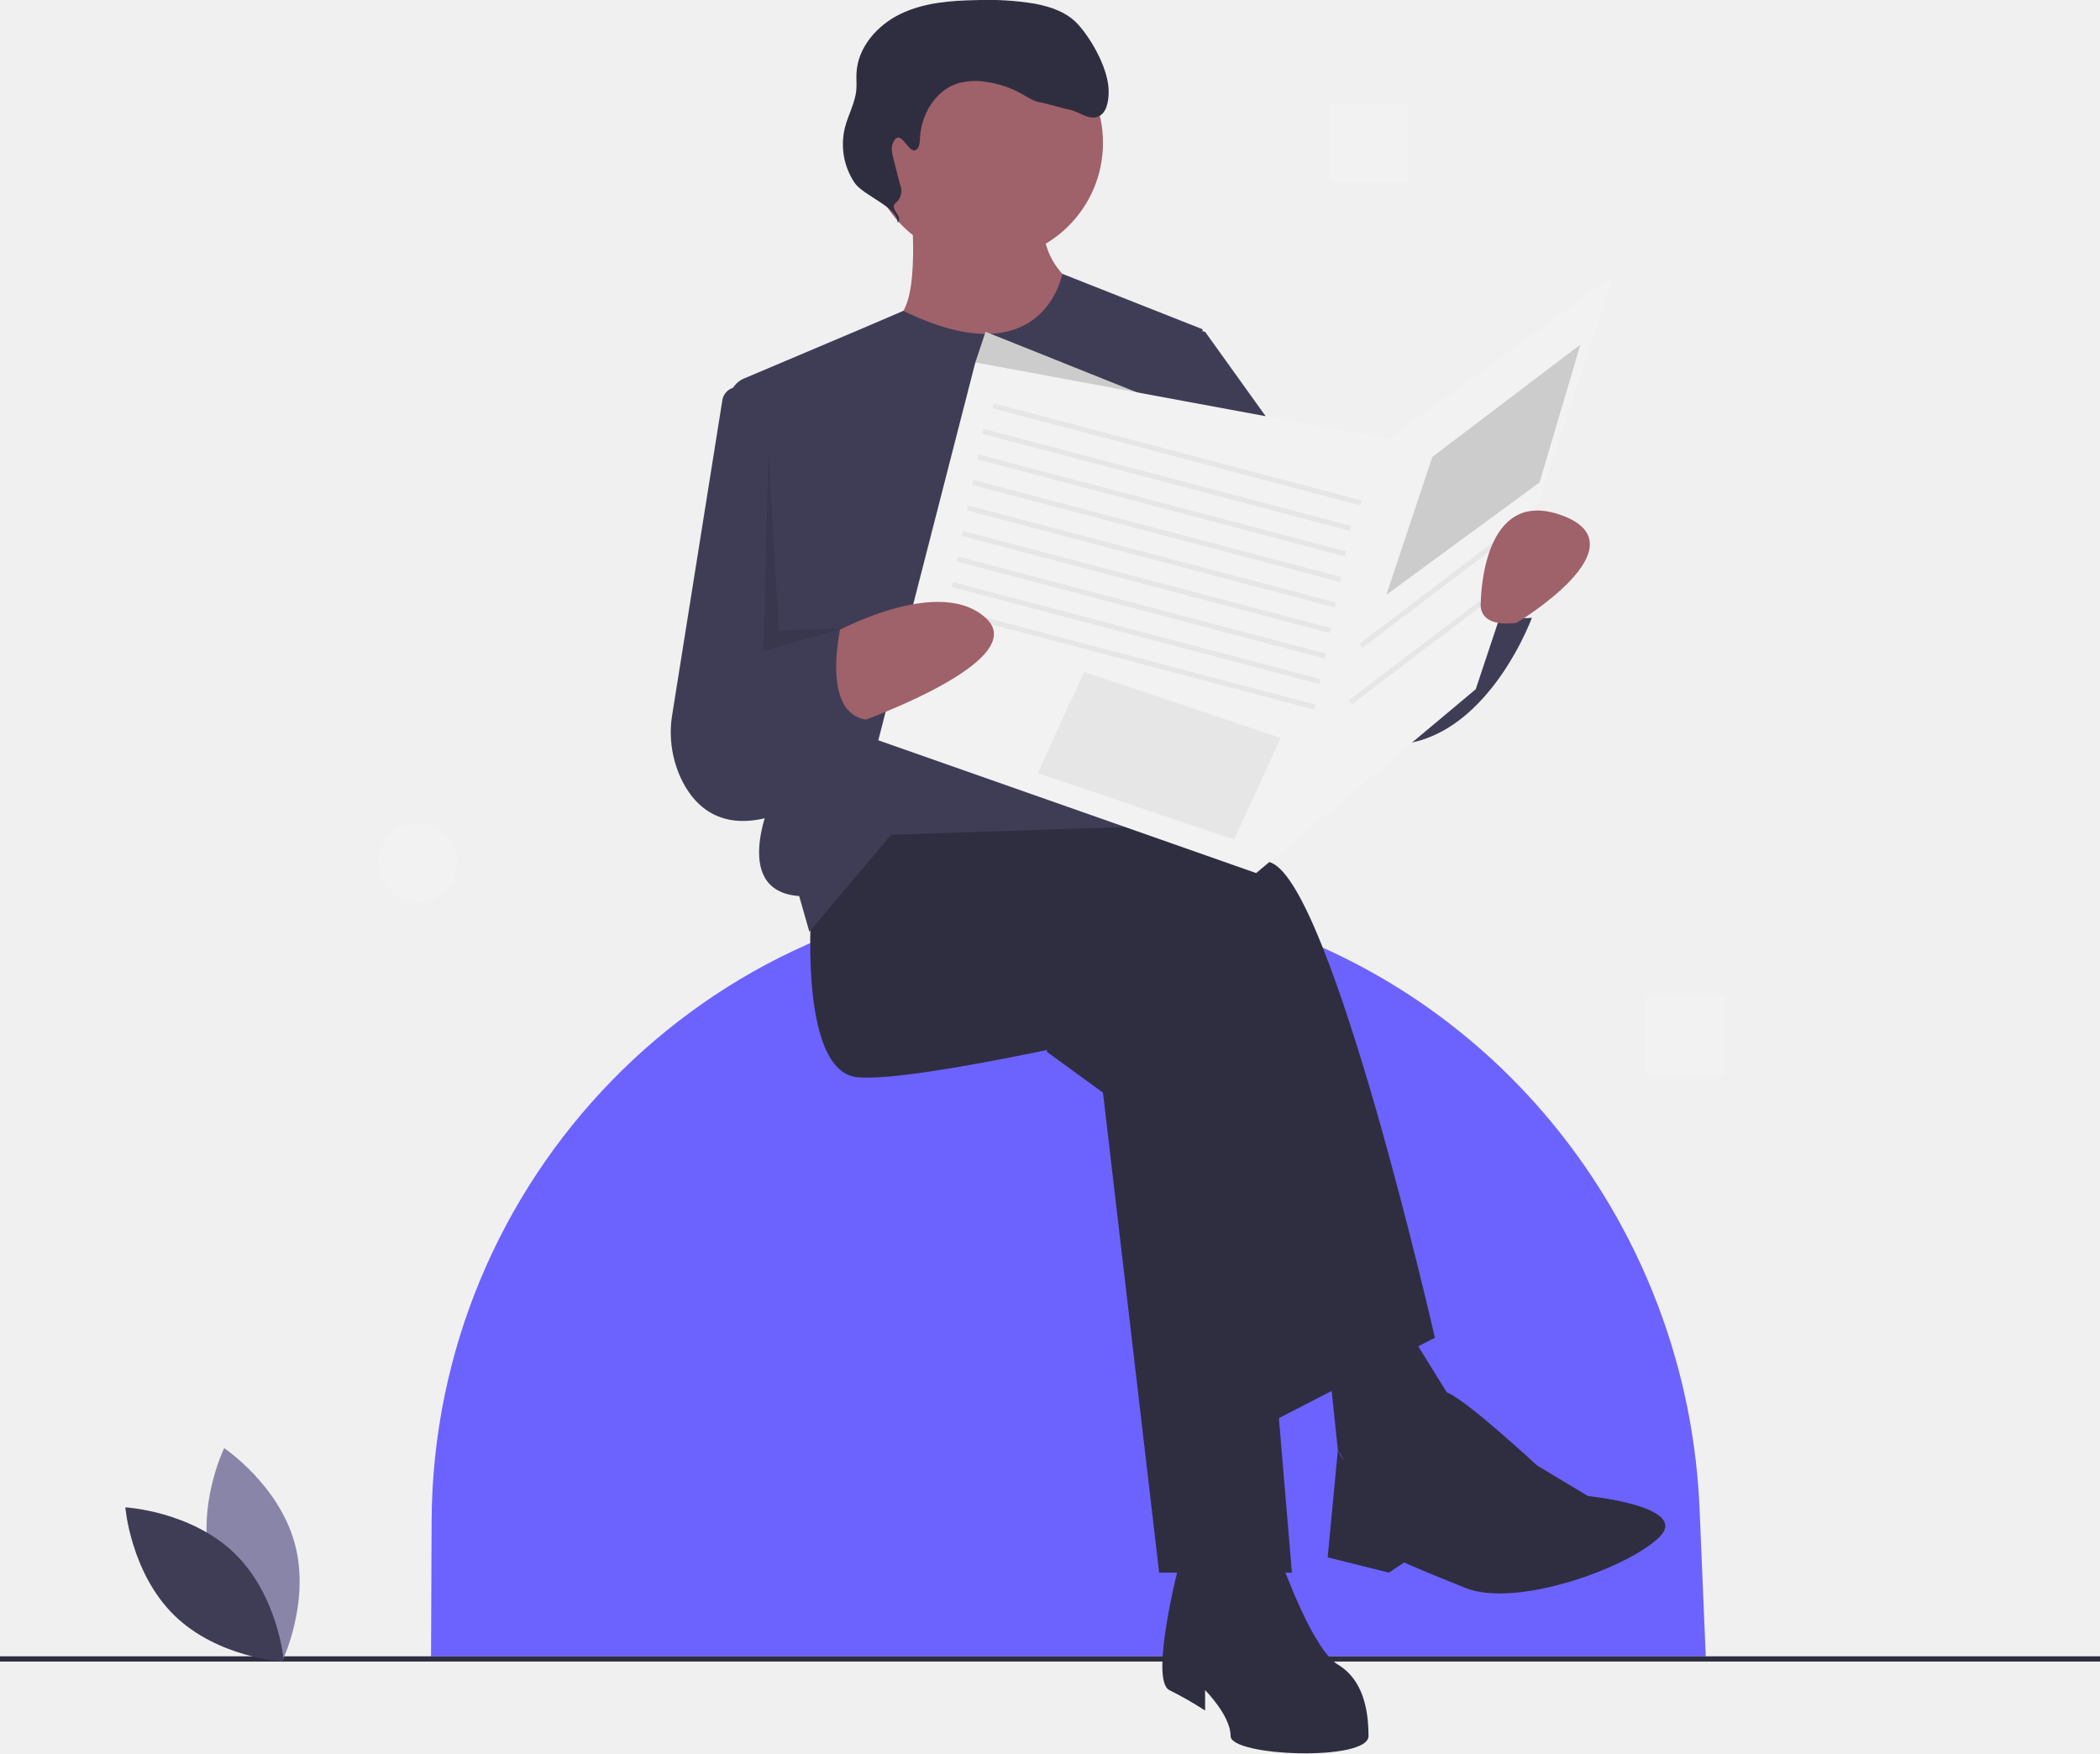
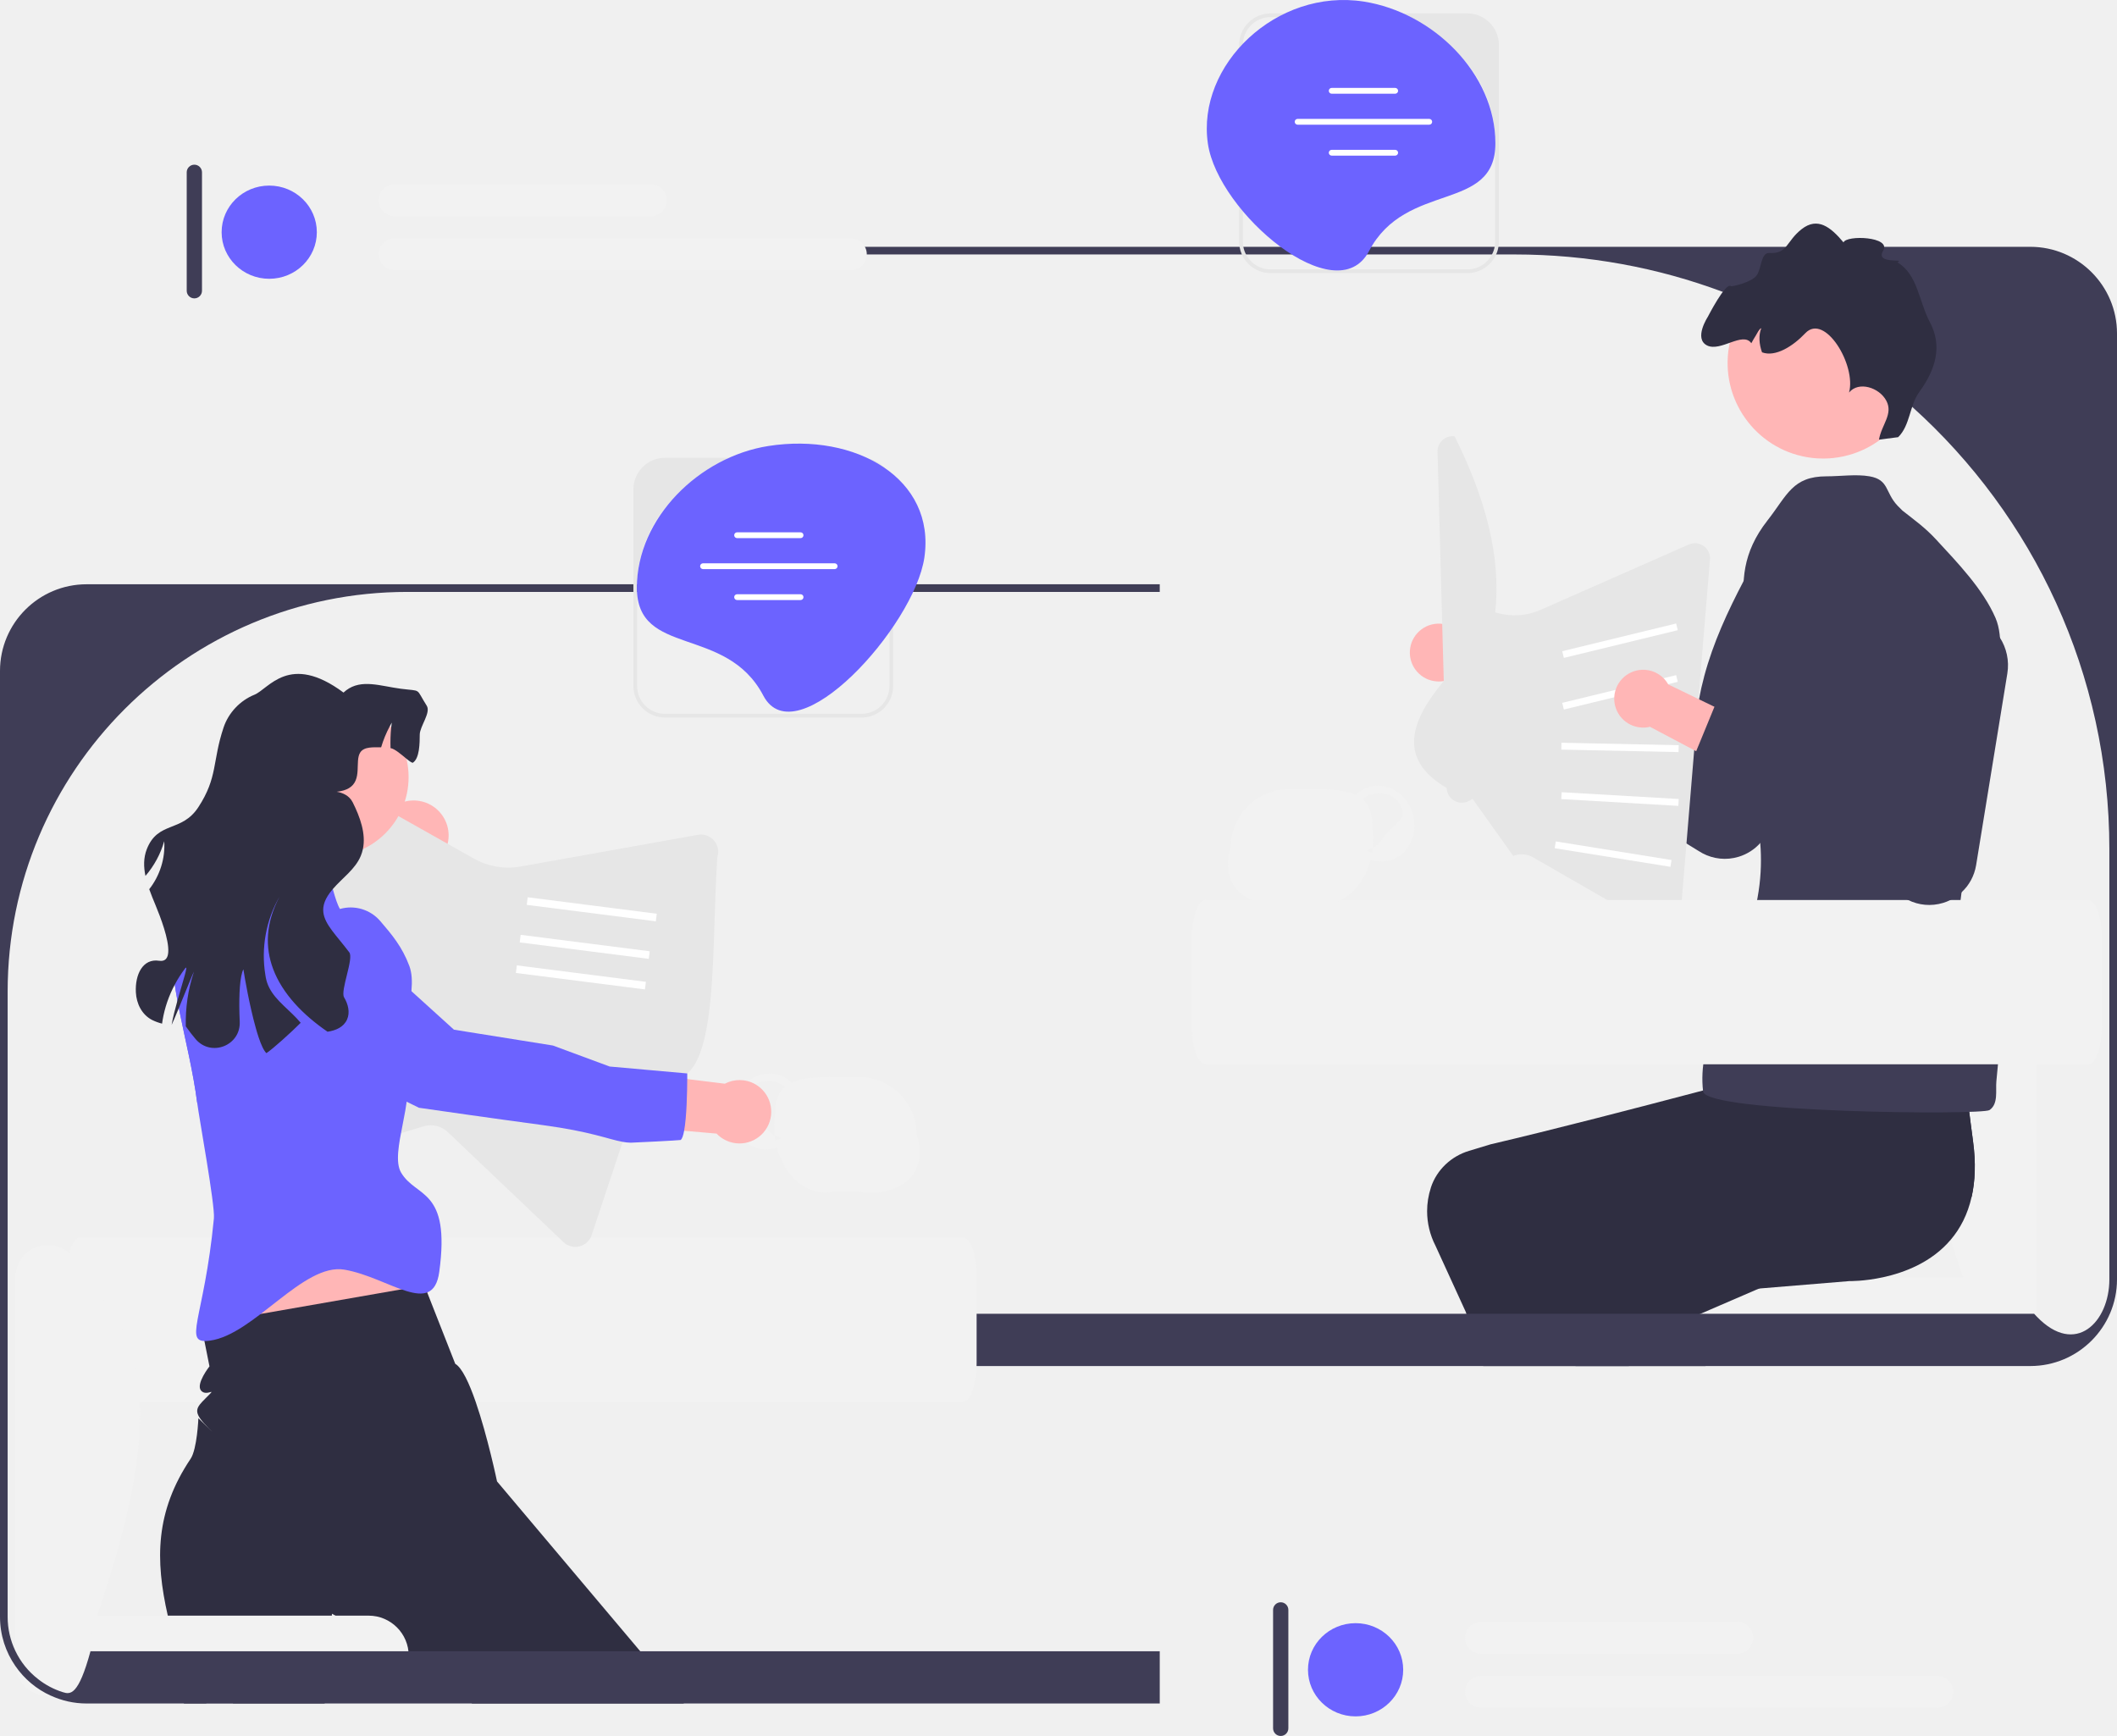
- <svg xmlns="http://www.w3.org/2000/svg" id="a751cec9-7d0e-4c8a-a2d9-3a6c65a20454" data-name="Layer 1" width="799" height="667.076" viewBox="0 0 799 667.076">
-   <path d="M849.5,746.62h-485l.219-51.422c.553-130.115,104.408-237.329,234.506-239.542q2.108-.036,4.223-.036h0a245.336,245.336,0,0,1,85.752,15.406c92.054,34.283,153.841,121.384,157.951,219.528Z" transform="translate(-200.5 -116.4621)" fill="#6c63ff" />
-   <rect y="630.158" width="799" height="2" fill="#2f2e41" />
-   <polygon points="398.287 400.165 419.657 415.708 441.028 598.33 491.54 598.33 474.055 390.451 404.115 363.252 398.287 400.165" fill="#2f2e41" />
-   <path d="M509.418,458.344s-5.828,66.055,17.485,67.998,112.682-19.428,112.682-19.428l42.741,151.537,64.112-33.027s-38.856-170.965-62.169-180.679-101.025-29.142-101.025-29.142l-56.341,9.714Z" transform="translate(-200.5 -116.4621)" fill="#2f2e41" />
-   <path d="M649.299,710.906s-11.657,44.684-3.886,48.57a140.535,140.535,0,0,1,13.6,7.771v-7.771s9.714,9.714,9.714,17.485,52.455,9.714,52.455,0-1.943-21.371-11.657-27.199-21.371-38.856-21.371-38.856Z" transform="translate(-200.5 -116.4621)" fill="#2f2e41" />
-   <polygon points="505.14 514.79 509.025 551.703 522.625 575.016 555.652 538.103 530.396 497.305 505.14 514.79" fill="#2f2e41" />
-   <path d="M736.724,668.165s7.154-24.46,14.262-21.944,34.307,27.772,34.307,27.772L804.722,685.65s38.856,3.886,27.199,15.542-54.398,27.199-73.826,19.428-23.313-9.714-23.313-9.714l-5.828,3.886-23.313-5.828,3.886-40.799S715.354,685.65,736.724,668.165Z" transform="translate(-200.5 -116.4621)" fill="#2f2e41" />
-   <circle cx="374.973" cy="54.349" r="44.684" fill="#9f616a" />
-   <path d="M547.303,197.039s3.886,40.799-7.771,40.799S541.474,288.35,572.559,288.35s42.741-60.226,42.741-60.226-21.371-7.771-17.485-33.027S547.303,197.039,547.303,197.039Z" transform="translate(-200.5 -116.4621)" fill="#9f616a" />
-   <path d="M544.207,234.725l-16.332,6.998L483.55,260.476a9,9,0,0,0-5.437,9.294l16.734,148.746s-17.485,36.913,9.714,38.856L508.447,470.972l31.085-36.913,116.567-3.886,1.943-188.45L604.706,220.647S597.452,260.755,544.207,234.725Z" transform="translate(-200.5 -116.4621)" fill="#3f3d56" />
-   <path d="M489.991,266.008l-7.179-2.051a5.919,5.919,0,0,0-7.471,4.759L456.288,388.223a41.502,41.502,0,0,0,4.055,25.917c5.887,11.146,18.113,21.254,43.247,9.233l17.485-126.281Z" transform="translate(-200.5 -116.4621)" fill="#3f3d56" />
-   <path d="M635.7,238.809l23.313,3.886,64.112,89.368L728.953,347.605l36.913-11.657s-1.943,17.485,17.485,15.542c0,0-23.313,64.112-71.883,44.684s-64.112-77.711-64.112-77.711Z" transform="translate(-200.5 -116.4621)" fill="#3f3d56" />
-   <polygon points="462.399 161.203 374.973 126.232 371.088 137.889 411.886 172.859 462.399 161.203" fill="#ccc" />
-   <path d="M548.57,173.66c1.65-.441,1.893-2.632,1.948-4.339.296-9.142,5.802-18.524,14.553-21.185a24.467,24.467,0,0,1,10.313-.568,39.063,39.063,0,0,1,13.967,4.66c2.279,1.281,4.515,2.825,7.1,3.216,1.707.259,9.101,2.408,10.801,2.711,3.738.665,7.212,4.01,10.799,2.765,3.432-1.191,4.191-5.634,4.274-9.265.189-8.273-6.092-19.724-11.624-25.878-4.198-4.671-10.519-6.827-16.698-7.948a111.168,111.168,0,0,0-21.838-1.328c-9.889.176-20.051.94-28.968,5.218s-16.407,12.794-16.834,22.675c-.089,2.058.123,4.125-.05,6.178-.422,5.008-3.082,9.532-4.329,14.4a26.35,26.35,0,0,0,3.68,21.057c3.309,4.87,16.543,9.291,16.351,15.176,2.392-2.478-3.249-4.972-.857-7.45a5.892,5.892,0,0,0,1.752-7.199l-2.54-9.907c-.465-1.814-.922-3.778-.22-5.513C542.875,164.407,545.818,174.395,548.57,173.66Z" transform="translate(-200.5 -116.4621)" fill="#2f2e41" />
-   <polygon points="371.088 137.889 334.175 281.655 477.941 332.168 561.481 262.227 613.936 104.862 528.453 167.031 371.088 137.889" fill="#f2f2f2" />
-   <rect x="647.356" y="216.987" width="1.942" height="144.669" transform="translate(2.65912 725.9059) rotate(-75.21727)" fill="#e6e6e6" />
-   <rect x="643.471" y="226.701" width="1.942" height="144.669" transform="translate(-9.62744 729.3844) rotate(-75.21727)" fill="#e6e6e6" />
-   <rect x="641.528" y="236.415" width="1.942" height="144.669" transform="translate(-20.46692 734.7413) rotate(-75.21727)" fill="#e6e6e6" />
-   <rect x="639.585" y="246.129" width="1.942" height="144.669" transform="translate(-31.3064 740.0982) rotate(-75.21727)" fill="#e6e6e6" />
-   <rect x="637.642" y="255.843" width="1.942" height="144.669" transform="translate(-42.14588 745.4551) rotate(-75.21727)" fill="#e6e6e6" />
-   <rect x="635.7" y="265.557" width="1.942" height="144.669" transform="translate(-52.98536 750.812) rotate(-75.21727)" fill="#e6e6e6" />
-   <rect x="633.757" y="275.27" width="1.942" height="144.669" transform="translate(-63.82485 756.1689) rotate(-75.21727)" fill="#e6e6e6" />
-   <rect x="631.814" y="284.984" width="1.942" height="144.669" transform="translate(-74.66433 761.5258) rotate(-75.21727)" fill="#e6e6e6" />
-   <rect x="629.871" y="294.698" width="1.942" height="144.669" transform="translate(-85.50381 766.8827) rotate(-75.21727)" fill="#e6e6e6" />
-   <path d="M512.35,360.104s43.695-26.099,63.123-8.614-56.341,42.741-56.341,42.741Z" transform="translate(-200.5 -116.4621)" fill="#9f616a" />
-   <path d="M464.734,372.861l56.341-21.371s-9.714,36.913,9.714,38.856L503.59,423.374S449.192,423.374,464.734,372.861Z" transform="translate(-200.5 -116.4621)" fill="#3f3d56" />
-   <polygon points="412.494 255.602 487.255 280.799 469.562 319.365 394.801 294.169 412.494 255.602" fill="#e6e6e6" />
-   <polygon points="544.967 173.831 601.308 131.089 585.766 183.545 527.482 226.286 544.967 173.831" fill="#ccc" />
-   <rect x="711.079" y="339.834" width="70.719" height="1.943" transform="translate(-254.7255 403.9423) rotate(-37.18317)" fill="#e6e6e6" />
-   <rect x="707.194" y="361.204" width="70.719" height="1.943" transform="translate(-268.4311 405.9385) rotate(-37.18317)" fill="#e6e6e6" />
-   <path d="M777.523,353.433s48.57-29.142,17.485-40.799-31.085,33.027-31.085,33.027S761.981,355.376,777.523,353.433Z" transform="translate(-200.5 -116.4621)" fill="#9f616a" />
-   <polygon points="292.405 171.888 290.462 247.657 320.575 239.063 296.29 239.885 292.405 171.888" opacity="0.1" />
-   <path d="M280.909,712.354c6.073,22.45,26.875,36.354,26.875,36.354s10.955-22.495,4.882-44.945-26.875-36.354-26.875-36.354S274.835,689.904,280.909,712.354Z" transform="translate(-200.5 -116.4621)" fill="#8985a8" />
-   <path d="M289.833,707.53c16.665,16.223,18.7,41.16,18.7,41.16s-24.984-1.364-41.648-17.587-18.7-41.16-18.7-41.16S273.168,691.307,289.833,707.53Z" transform="translate(-200.5 -116.4621)" fill="#3f3d56" />
-   <rect x="626" y="379.158" width="30" height="30" fill="#f2f2f2" />
-   <rect x="506" y="39.158" width="30" height="30" fill="#f2f2f2" />
-   <circle cx="159" cy="328.158" r="15" fill="#f2f2f2" />
+ <svg xmlns="http://www.w3.org/2000/svg" id="a" width="554.225" height="454.457" viewBox="0 0 554.225 454.457">
+   <g>
+     <rect x="481.854" y="338.875" width="6.31" height="18.74" fill="#f2f2f2" />
+     <path d="M520.157,353.291h-70.291c-5.226,0-9.462-4.236-9.462-9.462h0c0-5.226,4.236-9.462,9.462-9.462h70.291c5.226,0,9.462,4.236,9.462,9.462h0c0,5.226-4.236,9.462-9.462,9.462Z" fill="#f2f2f2" />
+     <path d="M525.564,353.291h0c4.23,0,7.66-3.429,7.66-7.66v-91.018c0-4.23-3.429-7.66-7.66-7.66h0c-4.23,0-7.66,3.429-7.66,7.66-23.265,17.804-13.809,53.239,0,91.018,0,4.23,3.429,7.66,7.66,7.66v-0Z" fill="#f2f2f2" />
+     <path d="M516.174,313.285c-1.04,4.66-3,8.34-5.46,11.24-5.01,5.93-12.11,8.62-17.71,9.84-5.03,1.1-8.85,1.01-8.85,1.01l-23.65,1.95-18.69,1.54-18.78,1.55c1.07,4.5,2.09,9.67,3.06,15.2,.11,.66,.23,1.33,.35,2h-38.14l-.64-2-3.92-12.15-7.95-17.37c-1.45-2.83-2.18-5.92-2.18-9.03,0-2.07,.33-4.13,.98-6.13,.01-.03,.01-.06,.02-.09,1.53-4.62,5.31-8.16,9.99-9.57l5.65-1.71c16.02-3.74,38.47-9.57,55.59-14.09,14.3-3.78,24.87-6.66,24.87-6.66l.03-.2,2.96-20.24,29.51-2.59,9.59-.85s-.21,1-.13,4.59c0,.22,0,.45,.01,.68,.02,.7,.05,1.5,.09,2.39,.01,.3,.03,.61,.05,.93,.03,.62,.07,1.28,.12,1.99,0,.05,0,.1,.01,.15,.05,.89,.12,1.86,.21,2.9,.02,.43,.06,.87,.1,1.32,.19,2.27,.43,4.87,.74,7.83,.02,.3,.05,.6,.09,.9,.04,.47,.09,.94,.14,1.42,.1,.84,.19,1.7,.29,2.6,.01,.09,.02,.17,.03,.26,.09,.79,.19,1.6,.28,2.44,.11,.91,.22,1.84,.34,2.79,.07,.64,.15,1.3,.24,1.98,.04,.32,.08,.65,.12,.98,.05,.35,.09,.71,.14,1.07,.08,.64,.16,1.3,.25,1.97,.19,1.49,.4,3.03,.61,4.63,.77,5.67,.55,10.48-.36,14.53Z" fill="#2f2e41" />
+     <path d="M516.174,313.285l-7.73,3.34-41.09,17.74-6.85,2.96-16.82,7.26c.48,2.53,.99,5.03,1.54,7.49,.26,1.19,.52,2.37,.8,3.54,.16,.67,.31,1.33,.48,2h-34.04l-.26-2-.99-7.83c-1.97-1.76-3.13-5.13-3.83-8.71-.7-3.57-.95-7.38-1.12-10.02,0-.03,0-.07-.01-.1-.28-4.88,9.25-8.12,13.06-11.16l4.68-1.55c9.67-6.71,24.04-16.87,37.95-26.74,5.27-3.74,10.48-7.44,15.33-10.89,15.08-10.74,26.82-19.13,26.82-19.13l-.88-3.7,9.59-.85s-.21,1-.13,4.59c0,.22,0,.45,.01,.68,.02,.71,.05,1.5,.09,2.39,.01,.3,.03,.61,.05,.93,.03,.62,.07,1.28,.12,1.99,0,.05,0,.1,.01,.15,.05,.89,.12,1.86,.21,2.9,.02,.43,.06,.87,.1,1.32,.18,2.27,.42,4.86,.74,7.83,.02,.3,.05,.6,.09,.9,.04,.47,.09,.94,.14,1.42,.1,.84,.19,1.71,.29,2.6,.01,.09,.02,.17,.03,.26,.09,.79,.19,1.6,.28,2.44,.11,.91,.22,1.84,.34,2.79,.08,.65,.16,1.31,.24,1.98,.04,.32,.08,.65,.12,.98,.05,.35,.09,.71,.14,1.07,.08,.64,.16,1.3,.25,1.97,.19,1.49,.4,3.03,.61,4.63,.77,5.67,.55,10.48-.36,14.53Z" fill="#2f2e41" />
+     <path d="M496.769,132.382c-3.323-3.547-2.185-6.778-7.322-7.684-3.482-.614-7.674,.002-11.24-.002-8.962-.008-10.31,4.947-15.469,11.531-13.29,16.958-.926,30.567-4.065,50.842-2.917,18.839,4.9,29.098,1.438,47.987-1.648,8.992-4.842,21.653-10.432,31.993-3.086,5.71-4.567,12.352-3.809,18.679,.67,5.599,72.983,6.252,74.984,4.874,2.356-1.622,1.559-5.1,1.79-7.523,.623-6.564,1.258-11.163-.319-17.868-1.481-6.3-1.454-13.621-1.474-20.132-.02-6.278-8.862,4.086-8.349-2.181,.655-7.994,1.954-15.814,3.385-23.735,1.108-6.131,1.542-12.431,3.169-18.434,1.875-6.915,4.109-12.998,4.185-20.25,.059-5.645,1.421-13.537-.823-18.709-3.306-7.619-9.974-14.48-15.599-20.583-2.797-3.034-5.574-5.009-8.769-7.524l-1.281-1.281-0-0Z" fill="#3f3d56" />
+     <g>
+       <path d="M383.248,167.104l20.361,9.859-4.009,12.417-21.156-11.19c-.711,.172-1.457,.245-2.225,.2-4.175-.245-7.36-3.828-7.115-8.003,.245-4.175,3.828-7.36,8.003-7.115,2.662,.156,4.918,1.673,6.142,3.832l-0-0Z" fill="#ffb6b6" />
+       <path d="M461.275,148.914l-2.84-.53c-.65,1.22-1.3,2.44-1.94,3.67-4.17,7.97-7.98,16.14-10.36,25.07v.03c-.52,1.93-.97,3.9-1.34,5.91v.01c-.11,.55-.2,1.11-.3,1.67-.33,2.02-.58,4.09-.74,6.21l-21.14-8.3-.2-.07-2.91-1.15-6.77-2.65-2.69-3.5-4.09,.49-1.92-3.29-8.62,.27-.08,.2-4.79,11.64-.4,.97s-.56,6.27,2.05,7.74c.72,.41,2.35-.7,3.22-.21,.4,.23-.01,2.02,.42,2.26,.28,.16,2.3-.92,2.59-.75,6.19,3.49,14.6,8.57,22.61,13.49l.02,.01c1.07,.66,2.15,1.33,3.19,1.99h.02c6.92,4.27,13.27,8.25,17.25,10.72,.33,.21,.65,.4,.95,.59,1.75,1.09,2.9,1.79,3.24,1.97,2.83,1.5,6.22,1.92,9.5,.91,2.22-.68,4.15-1.94,5.63-3.6,1.54-1.71,2.59-3.85,2.99-6.23l.12-.73,3.64-22.34,4.42-27.15c1.17-7.17-3.59-13.97-10.73-15.32Z" fill="#3f3d56" />
+     </g>
+     <path d="M446.015,142.944c-1.14-.82-2.6-.97-3.89-.4l-38.86,17.13c-3.54,1.56-7.54,1.84-11.26,.79l-.57-.16c1.618-14.377-2.511-29.849-10.62-46.08-1.05-.14-2.1,.14-2.95,.8-1,.78-1.56,1.96-1.52,3.24l1.22,45.06,.41,14.96c-8.862,10.617-12.068,20.439,.76,28.01,.04,1.41,.81,2.67,2.05,3.35,1.24,.69,2.71,.67,3.93-.05l.79-.47,10.67,14.95c.71-.28,1.45-.42,2.2-.42,1.03,0,2.06,.26,2.98,.79l19.41,11.17,13.22,7.61c1.18,.68,2.61,.71,3.82,.08,1.21-.64,1.99-1.83,2.11-3.19l.37-4.5,1.23-14.8,2.02-24.42,.96-11.65,.15-1.74,3.02-36.51c.12-1.41-.5-2.74-1.65-3.55Z" fill="#e6e6e6" />
+     <rect x="408.765" y="166.826" width="30.693" height="1.802" transform="translate(-27.62364 104.9719) rotate(-13.66881)" fill="#fff" />
+     <rect x="408.765" y="180.343" width="30.693" height="1.802" transform="translate(-30.81798 105.3548) rotate(-13.66881)" fill="#fff" />
+     <rect x="423.211" y="180.317" width="1.802" height="30.693" transform="translate(219.5529 615.5566) rotate(-88.79224)" fill="#fff" />
+     <rect x="423.211" y="193.834" width="1.802" height="30.693" transform="translate(190.6712 620.4384) rotate(-86.67308)" fill="#fff" />
+     <rect x="421.409" y="208.253" width="1.802" height="30.693" transform="translate(134.609 605.1364) rotate(-80.88143)" fill="#fff" />
+     <path d="M315.591,235.615h231.094c1.987,0,3.598,4.564,3.598,10.193v22.614c0,5.629-1.611,10.193-3.598,10.193h-231.094c-1.987,0-3.598-4.564-3.598-10.193v-22.614c0-5.629,1.611-10.193,3.598-10.193Z" fill="#f2f2f2" />
+     <path d="M481.565,91.203c-.16-.28-.33-.55-.51-.81-.17-.27-.36-.53-.55-.78-.09-.13-.18-.25-.28-.36-.9-1.15-1.9-2.08-2.92-2.64-.07-.04-.14-.08-.21-.11-.16-.09-.32-.16-.49-.22-.31-.12-.62-.21-.94-.25-.15-.02-.3-.03-.45-.03-.11,0-.22,.01-.33,.02-.06,.01-.13,.02-.2,.03-.08,.01-.17,.03-.25,.05-.09,.02-.18,.05-.26,.08-.08,.03-.17,.06-.25,.1-.09,.04-.18,.08-.26,.13-.09,.05-.17,.1-.25,.15-.09,.06-.17,.12-.25,.18,3.06,1.73,6.06,3.57,8.98,5.5-.18-.36-.37-.7-.58-1.04Z" fill="#3f3d56" />
+     <path d="M481.565,91.203c-.16-.28-.33-.55-.51-.81-.17-.27-.36-.53-.55-.78-.09-.13-.18-.25-.28-.36-.9-1.15-1.9-2.08-2.92-2.64-.07-.04-.14-.08-.21-.11-.16-.09-.32-.16-.49-.22-.31-.12-.62-.21-.94-.25-.15-.02-.3-.03-.45-.03-.11,0-.22,.01-.33,.02-.06,.01-.13,.02-.2,.03-.08,.01-.17,.03-.25,.05-.09,.02-.18,.05-.26,.08-.08,.03-.17,.06-.25,.1-.09,.04-.18,.08-.26,.13-.09,.05-.17,.1-.25,.15-.09,.06-.17,.12-.25,.18,3.06,1.73,6.06,3.57,8.98,5.5-.18-.36-.37-.7-.58-1.04Z" fill="#3f3d56" />
+     <path d="M531.535,64.613H207.725v2h188.82c19.17,0,37.52,3.46,54.48,9.8h.01c2.33,.87,4.62,1.79,6.89,2.77,5.24,2.24,10.32,4.77,15.24,7.56,3.06,1.73,6.06,3.57,8.98,5.5,6.24,4.11,12.16,8.66,17.72,13.61l.01,.01c.25,.21,.49,.42,.73,.65,31.69,28.49,51.62,69.81,51.62,115.78v112.63c0,11.18-8.86,20.28-19,9.75-.23-.24-.46-.48-.69-.74H207.725v13.68h323.81c12.51,0,22.69-10.18,22.69-22.69V87.303c0-12.51-10.18-22.69-22.69-22.69Z" fill="#3f3d56" />
+     <path d="M481.565,91.203c-.16-.28-.33-.55-.51-.81-.17-.27-.36-.53-.55-.78-.09-.13-.18-.25-.28-.36-.9-1.15-1.9-2.08-2.92-2.64-.07-.04-.14-.08-.21-.11-.16-.09-.32-.16-.49-.22-.31-.12-.62-.21-.94-.25-.15-.02-.3-.03-.45-.03-.11,0-.22,.01-.33,.02-.06,.01-.13,.02-.2,.03-.08,.01-.17,.03-.25,.05-.09,.02-.18,.05-.26,.08-.08,.03-.17,.06-.25,.1-.09,.04-.18,.08-.26,.13-.09,.05-.17,.1-.25,.15-.09,.06-.17,.12-.25,.18,3.06,1.73,6.06,3.57,8.98,5.5-.18-.36-.37-.7-.58-1.04Z" fill="#3f3d56" />
+     <path d="M481.565,91.203c-.16-.28-.33-.55-.51-.81-.17-.27-.36-.53-.55-.78-.09-.13-.18-.25-.28-.36-.9-1.15-1.9-2.08-2.92-2.64-.07-.04-.14-.08-.21-.11-.16-.09-.32-.16-.49-.22-.31-.12-.62-.21-.94-.25-.15-.02-.3-.03-.45-.03-.11,0-.22,.01-.33,.02-.06,.01-.13,.02-.2,.03-.08,.01-.17,.03-.25,.05-.09,.02-.18,.05-.26,.08-.08,.03-.17,.06-.25,.1-.09,.04-.18,.08-.26,.13-.09,.05-.17,.1-.25,.15-.09,.06-.17,.12-.25,.18,3.06,1.73,6.06,3.57,8.98,5.5-.18-.36-.37-.7-.58-1.04Z" fill="#3f3d56" />
+     <path d="M481.565,91.203c-.16-.28-.33-.55-.51-.81-.17-.27-.36-.53-.55-.78-.09-.13-.18-.25-.28-.36-.9-1.15-1.9-2.08-2.92-2.64-.07-.04-.14-.08-.21-.11-.16-.09-.32-.16-.49-.22-.31-.12-.62-.21-.94-.25-.15-.02-.3-.03-.45-.03-.11,0-.22,.01-.33,.02-.06,.01-.13,.02-.2,.03-.08,.01-.17,.03-.25,.05-.09,.02-.18,.05-.26,.08-.08,.03-.17,.06-.25,.1-.09,.04-.18,.08-.26,.13-.09,.05-.17,.1-.25,.15-.09,.06-.17,.12-.25,.18,3.06,1.73,6.06,3.57,8.98,5.5-.18-.36-.37-.7-.58-1.04Z" fill="#3f3d56" />
+     <path d="M474.271,119.859c.584,.07,1.167,.123,1.746,.149,1.803,.099,3.585-.004,5.301-.295,5.217-.836,9.956-3.307,13.612-6.93,3.866-3.823,6.512-8.926,7.227-14.735,1.675-13.713-8.089-26.204-21.801-27.879-13.516-1.661-25.836,7.792-27.803,21.19-.031,.207-.063,.406-.085,.613-1.675,13.721,8.08,26.205,21.802,27.888h-0Z" fill="#ffb6b6" />
+     <path d="M446.915,90.44c3.552,1.757,9.356-3.766,11.579-.589,.361-.687,.76-1.351,1.154-1.979,.357-.562,.867-1.761,1.457-1.967-.747,1.802-.582,4.242,.193,6.333,3.504,1.309,8.091-1.589,11.334-5.017,5.092-5.375,13.407,8.408,11.441,15.541,2.502-3.055,7.932-1.332,9.772,2.161,1.839,3.485-1.268,6.277-1.933,10.164l5.016-.637c3.165-3.082,2.943-8.276,5.55-11.849,4.353-5.979,6.04-12.079,2.767-18.249-2.903-5.456-3.174-12.517-8.499-15.662,2.327-1.138-5.948,.64-3.737-3.068,2.22-3.699-9.613-4.149-10.384-2.167-3.381-4.047-6.792-6.715-10.951-3.472-4.085,3.19-3.662,6.543-8.46,6.243-2.251-.139-2.004,4.058-3.342,5.888-1.331,1.82-6.502,2.989-6.754,2.794-1.366-1.069-6.014,8.03-6.014,8.03,0,0-3.768,5.721-.187,7.501h0Z" fill="#2f2e41" />
+     <g>
+       <path d="M384.145,3.503h-51.49c-4.55,0-8.25,3.71-8.25,8.26V63.253c0,.46,.04,.92,.11,1.36,.12,.7,.32,1.37,.6,2,1.29,2.88,4.19,4.89,7.54,4.89h51.49c3.35,0,6.25-2.01,7.54-4.89,.29-.63,.49-1.3,.6-2,.08-.44,.12-.9,.12-1.36V11.763c0-4.55-3.71-8.26-8.26-8.26Zm6.45,63.11c-1.21,2.33-3.64,3.92-6.45,3.92h-51.49c-2.81,0-5.24-1.59-6.45-3.92-.33-.62-.57-1.29-.7-2-.09-.44-.13-.9-.13-1.36V11.763c0-.11,0-.21,.02-.31v-.01c.16-3.88,3.35-6.97,7.26-6.97h25.96c9.55,0,18.15,4.09,24.15,10.61,.03,.04,.06,.07,.09,.1l.05,.05c4.08,4.48,6.93,10.12,8.02,16.35,.04,.24,.09,.47,.12,.71,.01,.05,.01,.1,.02,.14,.24,1.59,.36,3.21,.36,4.86v25.96c0,.46-.04,.92-.13,1.36-.13,.71-.37,1.38-.7,2Z" fill="#e6e6e6" />
+       <path d="M391.489,37.507c0-18.275-16.37-34.261-34.425-37.091-22.853-3.582-43.864,16.558-40.84,37.199,2.649,18.082,33.686,44.309,42.175,28.125,9.714-18.519,33.09-9.958,33.09-28.233Z" fill="#6c63ff" />
+       <g>
+         <path d="M365.255,23.014h-16.62c-.42,0-.76,.34-.76,.76s.34,.76,.76,.76h16.62c.42,0,.76-.34,.76-.76s-.34-.76-.76-.76Z" fill="#fff" />
+         <path d="M365.255,39.224h-16.62c-.42,0-.76,.34-.76,.75,0,.42,.34,.77,.76,.77h16.62c.42,0,.76-.35,.76-.77,0-.41-.34-.75-.76-.75Z" fill="#fff" />
+         <path d="M374.175,31.124h-34.46c-.42,0-.76,.34-.76,.76,0,.42,.34,.76,.76,.76h34.46c.42,0,.76-.34,.76-.76,0-.42-.34-.76-.76-.76Z" fill="#fff" />
+       </g>
+     </g>
+     <g>
+       <path d="M436.758,179.179l20.361,9.859-4.009,12.417-21.156-11.19c-.711,.172-1.457,.245-2.225,.2-4.175-.245-7.36-3.828-7.115-8.003,.245-4.175,3.828-7.36,8.003-7.115,2.662,.156,4.918,1.673,6.142,3.832v-0Z" fill="#ffb6b6" />
+       <path d="M523.585,166.954v-.01c-1.92-3.01-5.03-5.24-8.8-5.95l-2.84-.54c-7,13.06-13.47,26.4-14.68,42.58l-29.68-11.65-1.34-.52-2.69-3.51-4.09,.49-.72-1.24v-.01l-1.2-2.03-8.62,.27-.08,.19-.01,.01-4.2,10.22-.01,.01-.57,1.4-.4,.97s-.25,2.76,.36,5.06v.02c.3,1.15,.82,2.18,1.69,2.67,.72,.4,2.35-.71,3.22-.22,.4,.23-.01,2.03,.42,2.27,.28,.16,2.3-.92,2.59-.76,2.3,1.29,4.9,2.81,7.67,4.45,1.41,.84,2.86,1.7,4.34,2.6,15.42,9.27,33.75,20.93,35.27,21.73,.11,.06,.22,.11,.33,.16,2.76,1.37,6.02,1.71,9.17,.75,.66-.2,1.29-.45,1.88-.75,1.09-.53,2.08-1.22,2.94-2.03,1.98-1.82,3.33-4.28,3.8-7.05l8.18-50.22c.55-3.38-.22-6.68-1.93-9.36Z" fill="#3f3d56" />
+     </g>
+     <path d="M369.965,213.473c-.94-3.82-3.75-6.65-7.03-7.51-1.31-.36-2.7-.4-4.08-.06-1.48,.36-2.81,1.11-3.88,2.18-2.73-1.28-6.53-1.47-10.75-1.47h-7c-8.28,0-15,7-15,15-2.16,7.04,.51,11.87,5.42,14,2.67,1.16,6,1.52,9.58,1h7c2.43,.46,4.75,.06,6.82-1,3.65-1.86,6.52-5.76,7.79-10.55,.91,.32,1.86,.5,2.83,.5,.64,0,1.29-.08,1.93-.23,2.36-.58,4.32-2.15,5.52-4.41,1.18-2.23,1.48-4.87,.85-7.45Zm-7.62,5.51c-.69,1.31-1.7,2.31-2.92,2.92-.04,.4-.1,.8-.16,1.19,.45,.18,.24,.17-.14,.08-.66-.16-1.83-.59-1-.79,.45-.11,.89-.27,1.3-.48,.22-2.02,.18-4.14-.2-6.29,0-3.06-.92-5.08-2.49-6.42,.75-.65,1.62-1.11,2.59-1.35,.49-.12,.98-.18,1.46-.18,.61,0,1.19,.04,1.73,.14,2.33,.41,3.97,1.78,4.71,4.81,.51,2.1-3.93,4.58-4.88,6.37Z" fill="#f2f2f2" />
+   </g>
+   <path d="M240,296.954c0-8-6.72-15-15-15h-7c-3.98,0-7.59,.17-10.27,1.26-.17,.07-.32,.14-.48,.21-1.08-1.07-2.4-1.82-3.88-2.18-2.67-.65-5.39,.1-7.51,1.82-1.7,1.37-3.02,3.36-3.6,5.75-.63,2.58-.33,5.22,.85,7.45,.61,1.15,1.41,2.11,2.37,2.86,.92,.73,1.99,1.26,3.15,1.55,.64,.15,1.29,.23,1.93,.23,.97,0,1.92-.18,2.83-.5,.83,3.15,2.36,5.91,4.34,7.96,2.75,2.85,6.37,4.33,10.27,3.59h7c10.18,1.47,18.33-4.14,15-15Zm-37-6c-.38,2.15-.42,4.27-.2,6.29,.41,.21,.85,.37,1.3,.48,1.31,.32-2.36,1.19-1.14,.71-.06-.39-.12-.79-.16-1.19-.84-.42-1.57-1.02-2.17-1.78-.28-.35-.53-.73-.75-1.14-.95-1.79-5.39-4.27-4.88-6.37,.51-2.07,1.44-3.37,2.72-4.11,0-.01,.01-.01,.01-.01,1.02-.59,2.26-.83,3.7-.83,.49,0,.98,.06,1.47,.18,.97,.24,1.84,.7,2.59,1.35-1.57,1.34-2.49,3.36-2.49,6.42Z" fill="#f2f2f2" />
+   <path d="M20.984,323.957H252.078c1.987,0,3.598,4.564,3.598,10.193v22.614c0,5.629-1.611,10.193-3.598,10.193H20.984c-1.987,0-3.598-4.564-3.598-10.193v-22.614c0-5.629,1.611-10.193,3.598-10.193Z" fill="#f2f2f2" />
+   <g>
+     <path d="M116.51,222.749l4.072,27.084-15.147,4.485-3.286-28.788c-.657-.592-1.241-1.289-1.721-2.087-2.61-4.338-1.208-9.971,3.13-12.581s9.971-1.208,12.581,3.13c1.664,2.767,1.691,6.057,.371,8.757Z" fill="#ffb6b6" />
+     <path d="M124.909,261.137c1.08,12.23-6.19,6.88-11.91,18.82-2.17,4.53-8.61,3.86-11,8-3.64,6.3-.29,34.59-6.75,38.07-6.49,3.5-9.54-6.62-14.67-11.83-5.02-5.1-10.9-3.1-15.19-8.79-4.32-5.71-9.21-10.8-13.53-16.48-.09-.11-.17-.23-.25-.34-1.98-15.58-8.43-33.93-5.73-42.21,3.57-1.3,7.42-2.17,10.43-2.14,5.54,.07,3.2,3.09,7.96,5.47,4,2,8.94,12.46,12.8,14.79,2.75,1.65,9.54,14.76,13.09,13.63,5.81-1.85,11.53-28.6,10.17-33.5-1.15-4.09-6.89-9.21-7.05-13.33-.01-.15-.01-.31,0-.46,5.77,2.07,16.49-3.21,22.4-1.3,4.22,1.37,9.2,6.52,9.49,10.91,.3,4.5-.66,16.18-.26,20.69Z" fill="#6c63ff" />
+   </g>
+   <path d="M186.92,220.035c-1.05-1.21-2.62-1.77-4.2-1.49l-46.39,8.29c-4.19,.76-8.56,.02-12.27-2.07l-6.88-3.87-12.88-7.25-2.5-1.4-10.48-5.9-3.29-1.85c-1.26-.71-2.75-.78-4.07-.18-1.32,.59-2.25,1.75-2.55,3.16l-3.25,15.19-.24,1.09-1.83,8.57-4.58,21.35-.72,3.39-.32,1.47-2.34,10.95-.44,2.02-6.21,29.01-.54,2.51c-.3,1.41,.06,2.83,1,3.89,.1,.13,.22,.25,.35,.37,1.19,1.1,2.82,1.47,4.36,1l1.3-.4,9.79-2.97,22.43-6.8,4.8-1.46,5.9-1.79c.62-.19,1.25-.28,1.88-.28,1.65,0,3.27,.62,4.49,1.79l29,27.58,1.28,1.22c1.12,1.07,2.69,1.48,4.19,1.1,1.29-.32,2.34-1.16,2.92-2.32,.11-.2,.2-.41,.27-.63l8.11-24.4,1.39-4.18,4.52-13.6,.36-1.08c19.835,12.668,16.62-27.329,18.51-55.66,.51-1.52,.18-3.16-.87-4.37Z" fill="#e6e6e6" />
+   <polygon points="55.993 307.667 56.943 347.875 113.931 346.306 102.414 301.804 55.993 307.667" fill="#ffb6b6" />
+   <path d="M123.52,445.957c.69-3.26-1.53-.62-3.03-2l-.12-.12c-1.63-1.81-3.68-2.62-3.65-4.87,.03-2.25-3.89-.24-6.09-2.44-.47-.47-1.81-1.38-3.64-2.52-5.69-3.54-16.06-9.32-19.17-11.05-.58-.32-.91-.5-.91-.5,0,0-.01,.17-.04,.5-.17,2.09-.87,10.56-1.72,21-.05,.66-.1,1.33-.16,2H48.15c.04-.68,.06-1.35,.07-2,.06-3.12-.2-6.03-.92-8.46-1.3-4.37-2.46-8.53-3.37-12.54-3.33-14.61-3.29-27.27,5.97-41.06,1.71-2.54,2.04-10.63,2.04-10.63,0,0,3.15,3.12,3.96,3.9-.2-.21-.6-.61-1.26-1.27-3.74-3.74-3.62-4.87-1.7-6.94,.34-.36,.73-.75,1.17-1.19,2.93-2.93,0,0-1.47-1.72-1.46-1.73,2.2-6.35,2.2-6.35l-1.39-6.96-.81-4.04,4.25-.74,11.38-1.99,42.84-7.48,.81,2.07,7.26,18.47c1.79,1.03,3.66,5.08,5.34,9.93,3.14,9.05,5.6,20.86,5.6,20.86l47.34,56.14,.46,.55c.4,.47,.77,.96,1.12,1.45h-55.52Z" fill="#2f2e41" />
+   <rect x="53.999" y="427.957" width="7" height="18" fill="#e6e6e6" />
+   <path d="M18.499,422.957H96.499c5.799,0,10.5,4.701,10.5,10.5h0c0,5.799-4.701,10.5-10.5,10.5H18.499c-5.799,0-10.5-4.701-10.5-10.5h0c0-5.799,4.701-10.5,10.5-10.5Z" fill="#f2f2f2" />
+   <path d="M12.5,443.957h-0c-4.694,0-8.5-3.806-8.5-8.5v-101c0-4.694,3.806-8.5,8.5-8.5h0c4.694,0,8.5,3.806,8.5,8.5,25.816,19.757,15.323,59.077,0,101,0,4.694-3.806,8.5-8.5,8.5v0Z" fill="#f2f2f2" />
+   <path d="M114.999,332.957c-1.648,12.086-13.19,1.44-24.8-.57-10.8-1.86-23.64,16.98-35.2,18.57-7.47,1.03-1.58-5.17,1-32,.33-3.45-3.88-26.32-4.39-30.37-1.98-15.58-8.43-33.93-5.73-42.21,.46-1.44,1.2-2.57,2.29-3.33,5.13-3.59,7.42-6.48,10.87-11.64,2.92-4.38,5.04-7.76,10.48-8.11,5.13-.33,10.94,.79,15.89,1.87,5.41,1.19-.73,.77,.59,3.79,.64,1.48,1.74,6.94,3,9h0c3.825-1.098,7.939,.132,10.535,3.147,3.02,3.508,5.741,6.73,7.615,11.733,2.82,7.48-4.29,20.79-1.15,28.12,2.83,6.62-4.09,20.73-1,26,3.92,6.71,13,4,10,26v-0Z" fill="#6c63ff" />
+   <rect x="153.921" y="221.013" width="2" height="34.059" transform="translate(-100.7974 361.6248) rotate(-82.7367)" fill="#fff" />
+   <rect x="152.078" y="230.841" width="2" height="34.059" transform="translate(-112.1576 368.3821) rotate(-82.7367)" fill="#fff" />
+   <rect x="151.078" y="238.841" width="2" height="34.059" transform="translate(-120.9669 374.3786) rotate(-82.7367)" fill="#fff" />
+   <circle cx="86.153" cy="203.45" r="20.816" fill="#ffb6b6" />
+   <g>
+     <path d="M189.761,283.699l-24.607-3.019-3.686,13.816,26.129,2.266c.552,.58,1.197,1.091,1.93,1.506,3.99,2.255,9.052,.848,11.307-3.141,2.255-3.99,.848-9.052-3.141-11.307-2.544-1.438-5.522-1.381-7.933-.121h-0Z" fill="#ffb6b6" />
+     <path d="M169.28,280.065l-9.67-.86-14.86-5.5-22.5-3.6-3.41-.55-11.13-10.08-7.7-6.99-2.54-2.3-9.24-8.38-2-1.4c-.47-.51-.99-1.04-1.58-1.59-1.75-1.65-3.96-3.44-6.35-5.07-.72-.49-1.46-.97-2.21-1.42-6.39-3.88-13.43-6.11-16.36-1.65-2.39,3.65-3.82,7.66-4.35,11.74-.08,.62-.14,1.23-.18,1.85-.49,7.6,2.12,15.26,7.48,21,1.17,1.25,2.47,2.4,3.89,3.45l.33,.16,1.23,.61,2.02,1,3.71,1.83,29.12,14.38,3.48,1.72,3.23,1.59,.09,.01c4.93,.71,18.54,2.67,32.35,4.53,12.66,1.7,17.2,3.73,20.88,4.38,.73,.13,1.42,.21,2.14,.22,.65,0,12.92-.62,13.04-.71,.38-.27,.68-1.15,.91-2.41,.68-3.62,.8-10.25,.82-13.53v-1.48l-10.64-.95h-0Z" fill="#6c63ff" />
+   </g>
+   <path d="M22.69,152.954c-12.531,0-22.69,10.159-22.69,22.69v247.62c0,4.78,1.49,9.23,4.03,12.89,2.32,3.36,5.53,6.06,9.28,7.76h.03c2.86,1.31,6.01,2.04,9.35,2.04H303.62v-13.68H23.69c-3.18,11.68-5.29,11.34-7.26,10.71-2.36-.74-4.54-1.9-6.44-3.4-.02,0-.02-.01-.02-.02-2.54-1.96-4.58-4.49-5.97-7.42-1.28-2.69-2-5.7-2-8.88v-163.642c0-57.806,46.861-104.668,104.668-104.668h196.952v-2H22.69Z" fill="#3f3d56" />
+   <path d="M109.89,192.295c-.01,2.14-.02,6.35-1.87,7.41l-.48-.23c-.32-.2-.72-.51-1.15-.86-1.32-1.08-3-2.57-4.15-2.77-.06-1.8-.01-3.6,.17-5.39,.05-.43,.1-.86,.16-1.29-.17,.29-.33,.58-.49,.88-.95,1.78-1.73,3.66-2.3,5.59-1.9,.02-4.44-.24-5.47,1.35-1.49,2.31,.64,7.23-2.99,9.36-.77,.45-1.8,.78-3.17,.93,1.44,.23,3.27,.93,4.19,2.77,1.9,3.8,3.52,8.2,2.66,12.25-.13,.6-.31,1.19-.55,1.77-1.46,3.52-4.84,5.78-7.32,8.68-.05,.05-.09,.1-.13,.15-1.91,2.28-2.55,4.15-2.35,5.92,.36,3.25,3.53,6.15,6.8,10.51,1.21,1.62-2.4,10.03-1.37,11.77,1.05,1.74,1.61,3.94,.78,5.8-.89,1.98-2.89,2.86-5.11,3.2-6.34-4.35-11.79-9.89-14.24-16.42-2.12-5.64-2.01-12,1.69-18.98-3.55,6.14-4.89,13.52-3.73,20.52,.03,.25,.07,.49,.12,.73,.18,.94,.48,1.79,.88,2.59,1.79,3.57,5.51,5.93,8.25,9.22-1.15,1.16-3.03,2.93-4.86,4.56-1.56,1.4-3.1,2.68-4.11,3.39-.68-.63-1.39-2.18-2.06-4.2-.27-.81-.54-1.7-.79-2.63-1.57-5.63-2.85-12.89-3.18-15.12-.91,1.71-1.17,6.54-1.04,11.51,.02,.73,.05,1.46,.08,2.18,.29,6.26-7.46,9.34-11.54,4.59-.84-.99-1.7-2.1-2.58-3.35-.11-4.78,.57-9.58,2.07-14.11,.04-.13,.06-.19,.06-.21-.2,.29-2.3,5.51-3.95,9.53-.85,2.06-1.58,3.8-1.89,4.41,.31-1.85,.9-4.13,1.52-6.36,1.41-5.01,3-9.72,2.01-8.42-1.01,1.33-1.92,2.75-2.7,4.23-1.56,2.91-2.65,6.08-3.2,9.34-.05,.29-.1,.58-.13,.88-.91-.23-1.79-.55-2.63-.97-2.65-1.37-4.08-4.24-4.23-7.23-.24-4.68,1.83-8.92,6.09-8.26,1.62,.25,2.3-.71,2.39-2.28,.22-3.25-2.03-9.13-3.34-12.29-.56-1.35-1.14-2.75-1.64-4.16,2.77-3.53,4.24-8.09,3.92-12.57-.95,3.34-2.64,6.46-4.91,9.09-.49-2.36-.53-4.72,.34-6.97,2.91-7.48,9.12-4.31,13.51-11.03,5.13-7.85,3.62-11.95,6.6-20.85,1.28-3.84,4.31-7.06,8.07-8.58,3.76-1.51,9.12-11.12,23.33-.57,.23-.21,.46-.41,.7-.59,4.03-3.04,8.99-1.1,14.3-.41,5.62,.73,3.76-.34,6.79,4.45,1.14,1.81-1.81,5.4-1.83,7.54Z" fill="#2f2e41" />
+   <g>
+     <path d="M231.64,122.524q0-.01-.01-.01c-1.11-1.22-2.59-2.1-4.26-2.47h-.01c-.58-.13-1.17-.2-1.79-.2h-51.49c-4.55,0-8.26,3.71-8.26,8.26v51.49c0,4.55,3.71,8.25,8.26,8.25h51.49c4.55,0,8.25-3.7,8.25-8.25v-51.49c0-2.15-.82-4.11-2.18-5.58Zm1.21,57.07c0,4.02-3.26,7.28-7.28,7.28h-51.49c-4.02,0-7.28-3.26-7.28-7.28v-25.96c0-.23,0-.45,.01-.68,.03-1.46,.15-2.9,.37-4.32,.03-.24,.08-.47,.12-.71,1.09-6.23,3.94-11.87,8.02-16.35l.05-.05c6-6.58,14.64-10.71,24.24-10.71h25.96c4.02,0,7.28,3.27,7.28,7.29v51.49Z" fill="#e6e6e6" />
+     <path d="M166.734,153.849c0-18.275,16.37-34.261,34.425-37.091,22.853-3.582,43.864,8.558,40.84,29.199-2.649,18.082-33.686,52.309-42.175,36.125-9.714-18.519-33.09-9.958-33.09-28.233h-0Z" fill="#6c63ff" />
+     <g>
+       <path d="M209.59,139.355h-16.62c-.42,0-.76,.34-.76,.76s.34,.76,.76,.76h16.62c.42,0,.76-.34,.76-.76s-.34-.76-.76-.76Z" fill="#fff" />
+       <path d="M209.59,155.565h-16.62c-.42,0-.76,.34-.76,.75,0,.42,.34,.77,.76,.77h16.62c.42,0,.76-.35,.76-.77,0-.41-.34-.75-.76-.75Z" fill="#fff" />
+       <path d="M218.51,147.465h-34.46c-.42,0-.76,.34-.76,.76,0,.42,.34,.76,.76,.76h34.46c.42,0,.76-.34,.76-.76,0-.42-.34-.76-.76-.76Z" fill="#fff" />
+     </g>
+   </g>
+   <g>
+     <path d="M50.881,43.113c-1.103,0-2,.897-2,2v31c0,1.103,.897,2,2,2s2-.897,2-2v-31c0-1.103-.897-2-2-2Z" fill="#3f3d56" />
+     <g>
+       <ellipse cx="70.483" cy="60.783" rx="12.463" ry="12.201" fill="#6c63ff" />
+       <path d="M170.395,56.609H103.31c-2.301,0-4.174-1.872-4.174-4.174s1.873-4.174,4.174-4.174h67.085c2.301,0,4.174,1.872,4.174,4.174s-1.873,4.174-4.174,4.174Z" fill="#f2f2f2" />
+       <path d="M222.749,70.736H103.31c-2.301,0-4.174-1.872-4.174-4.174s1.873-4.174,4.174-4.174h119.438c2.301,0,4.174,1.872,4.174,4.174s-1.873,4.174-4.174,4.174Z" fill="#f2f2f2" />
+     </g>
+   </g>
+   <g>
+     <path d="M335.289,419.457c-1.103,0-2,.897-2,2v31c0,1.103,.897,2,2,2s2-.897,2-2v-31c0-1.103-.897-2-2-2Z" fill="#3f3d56" />
+     <g>
+       <ellipse cx="354.89" cy="437.127" rx="12.463" ry="12.201" fill="#6c63ff" />
+       <path d="M454.803,432.953h-67.085c-2.301,0-4.174-1.872-4.174-4.174s1.873-4.174,4.174-4.174h67.085c2.301,0,4.174,1.872,4.174,4.174s-1.873,4.174-4.174,4.174Z" fill="#f2f2f2" />
+       <path d="M507.156,447.08h-119.438c-2.301,0-4.174-1.872-4.174-4.174s1.873-4.174,4.174-4.174h119.438c2.301,0,4.174,1.872,4.174,4.174s-1.873,4.174-4.174,4.174Z" fill="#f2f2f2" />
+     </g>
+   </g>
</svg>
